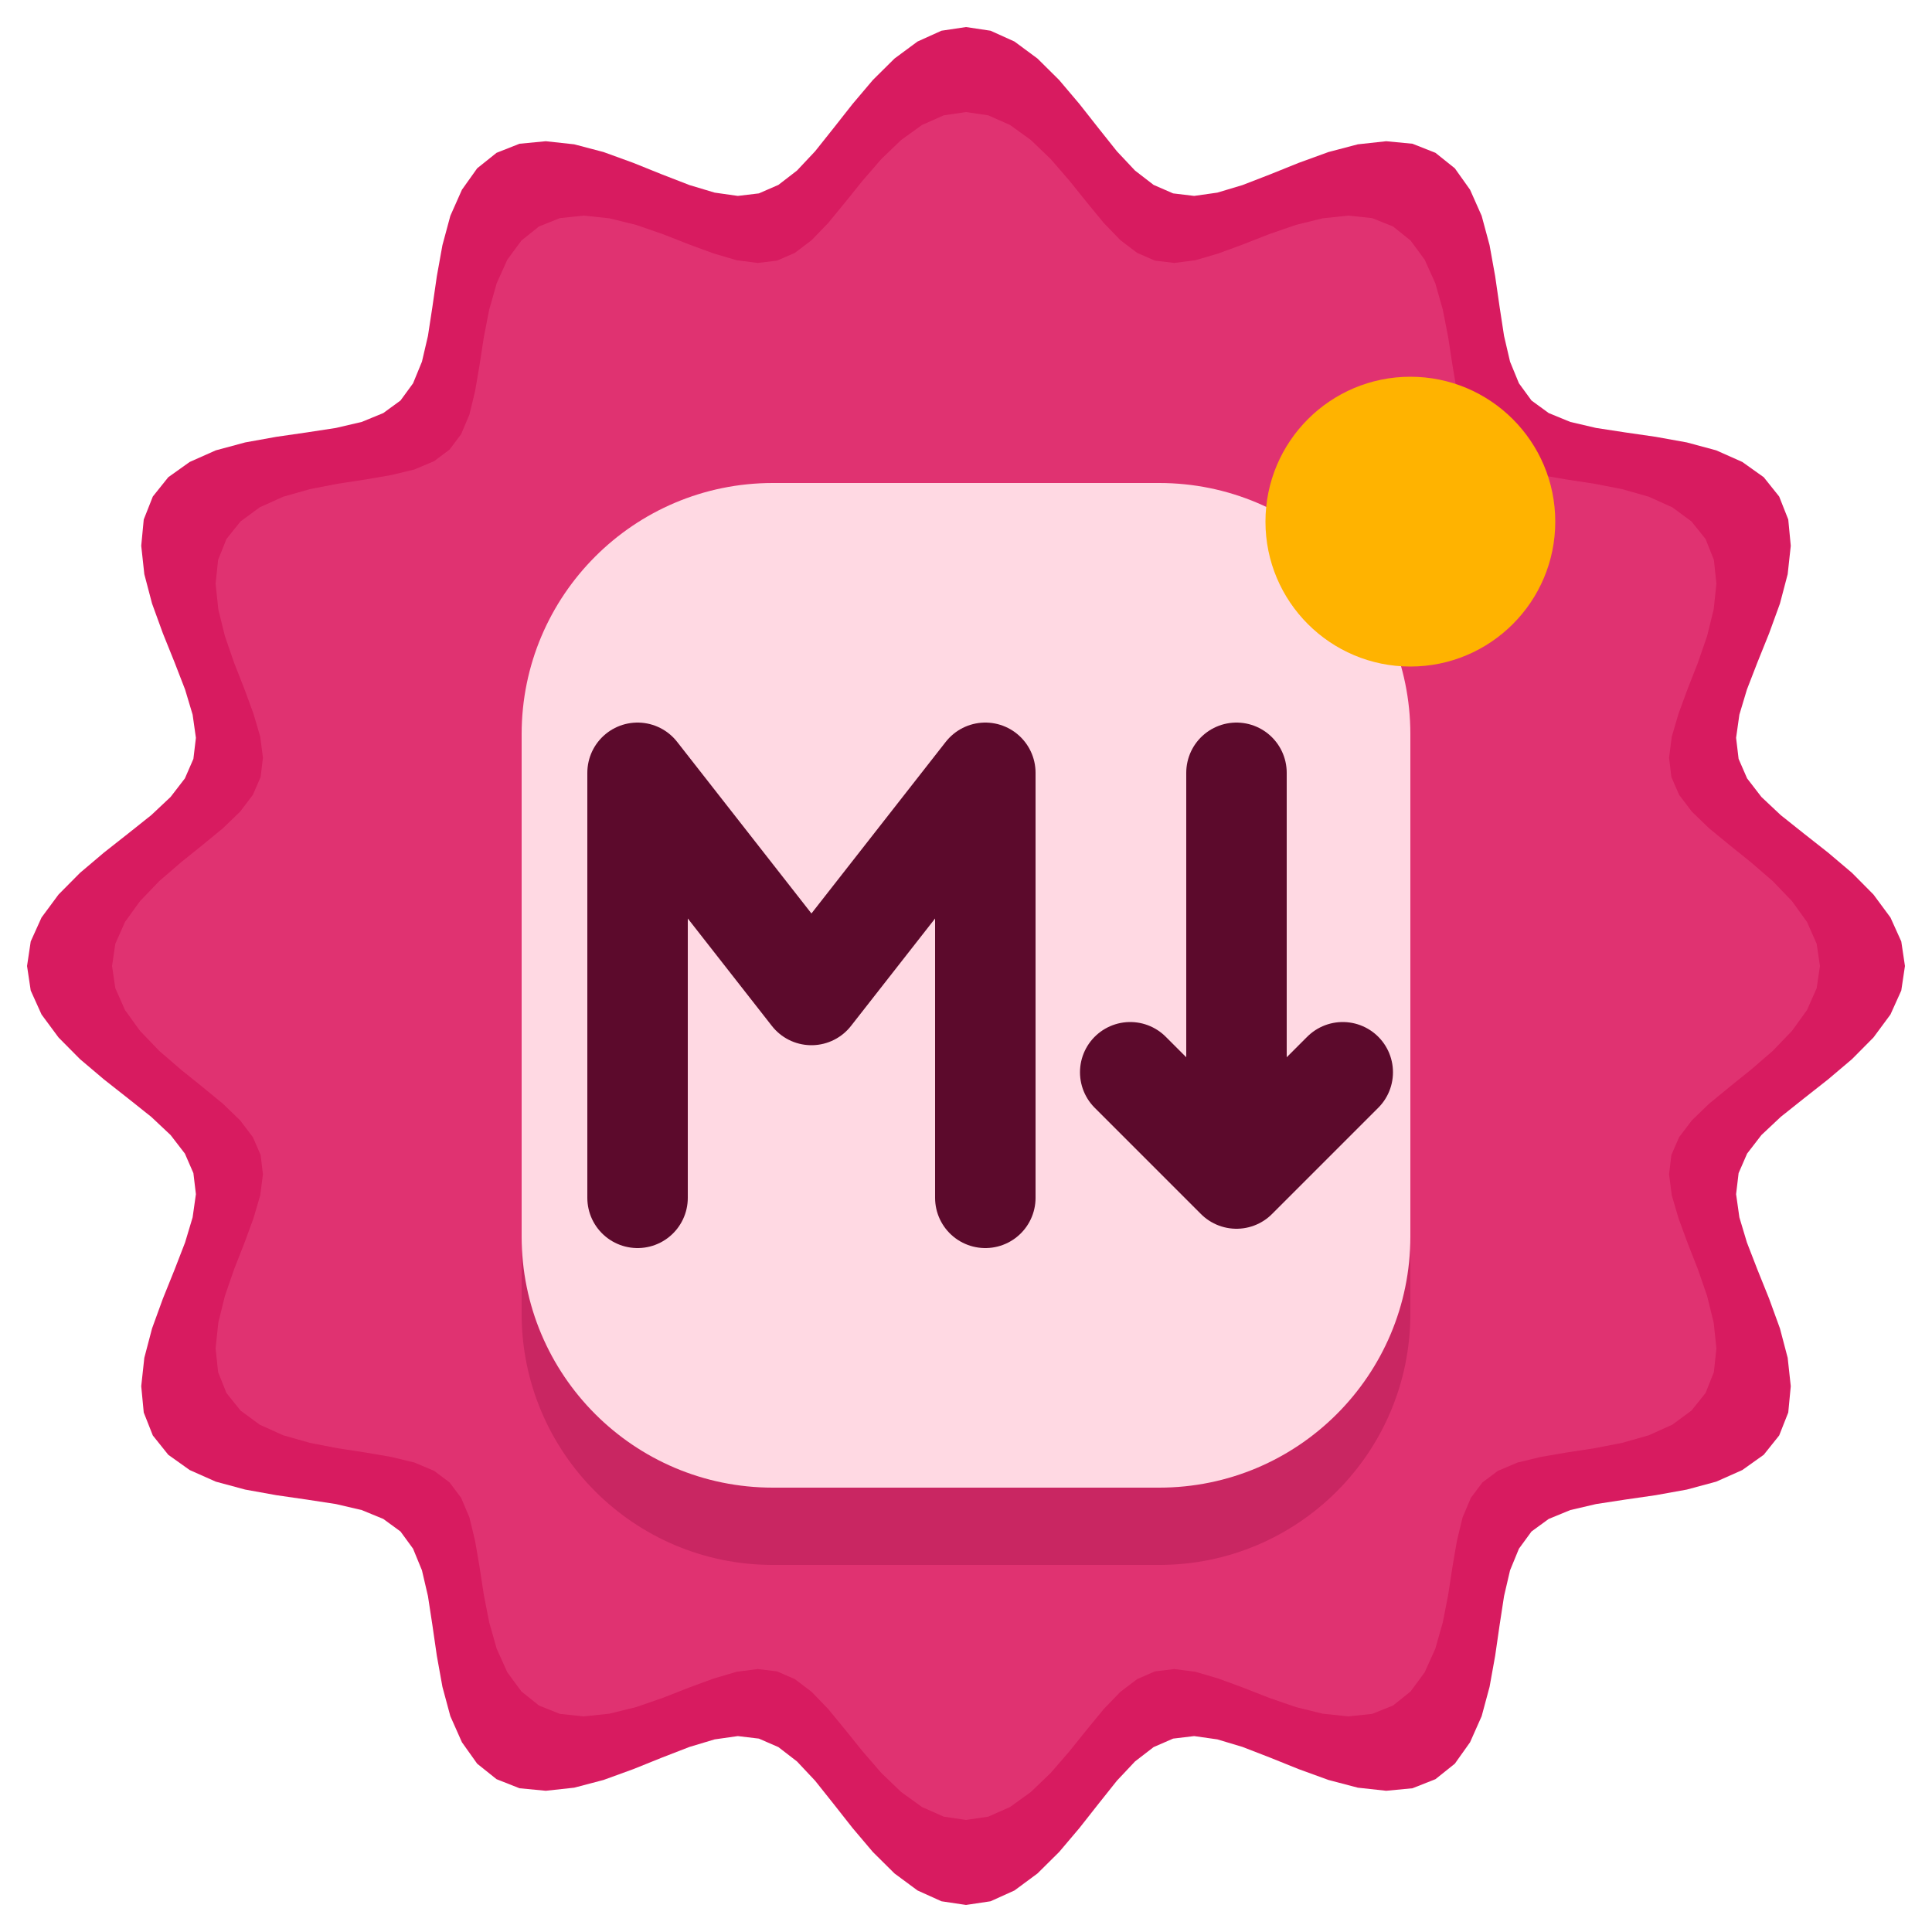
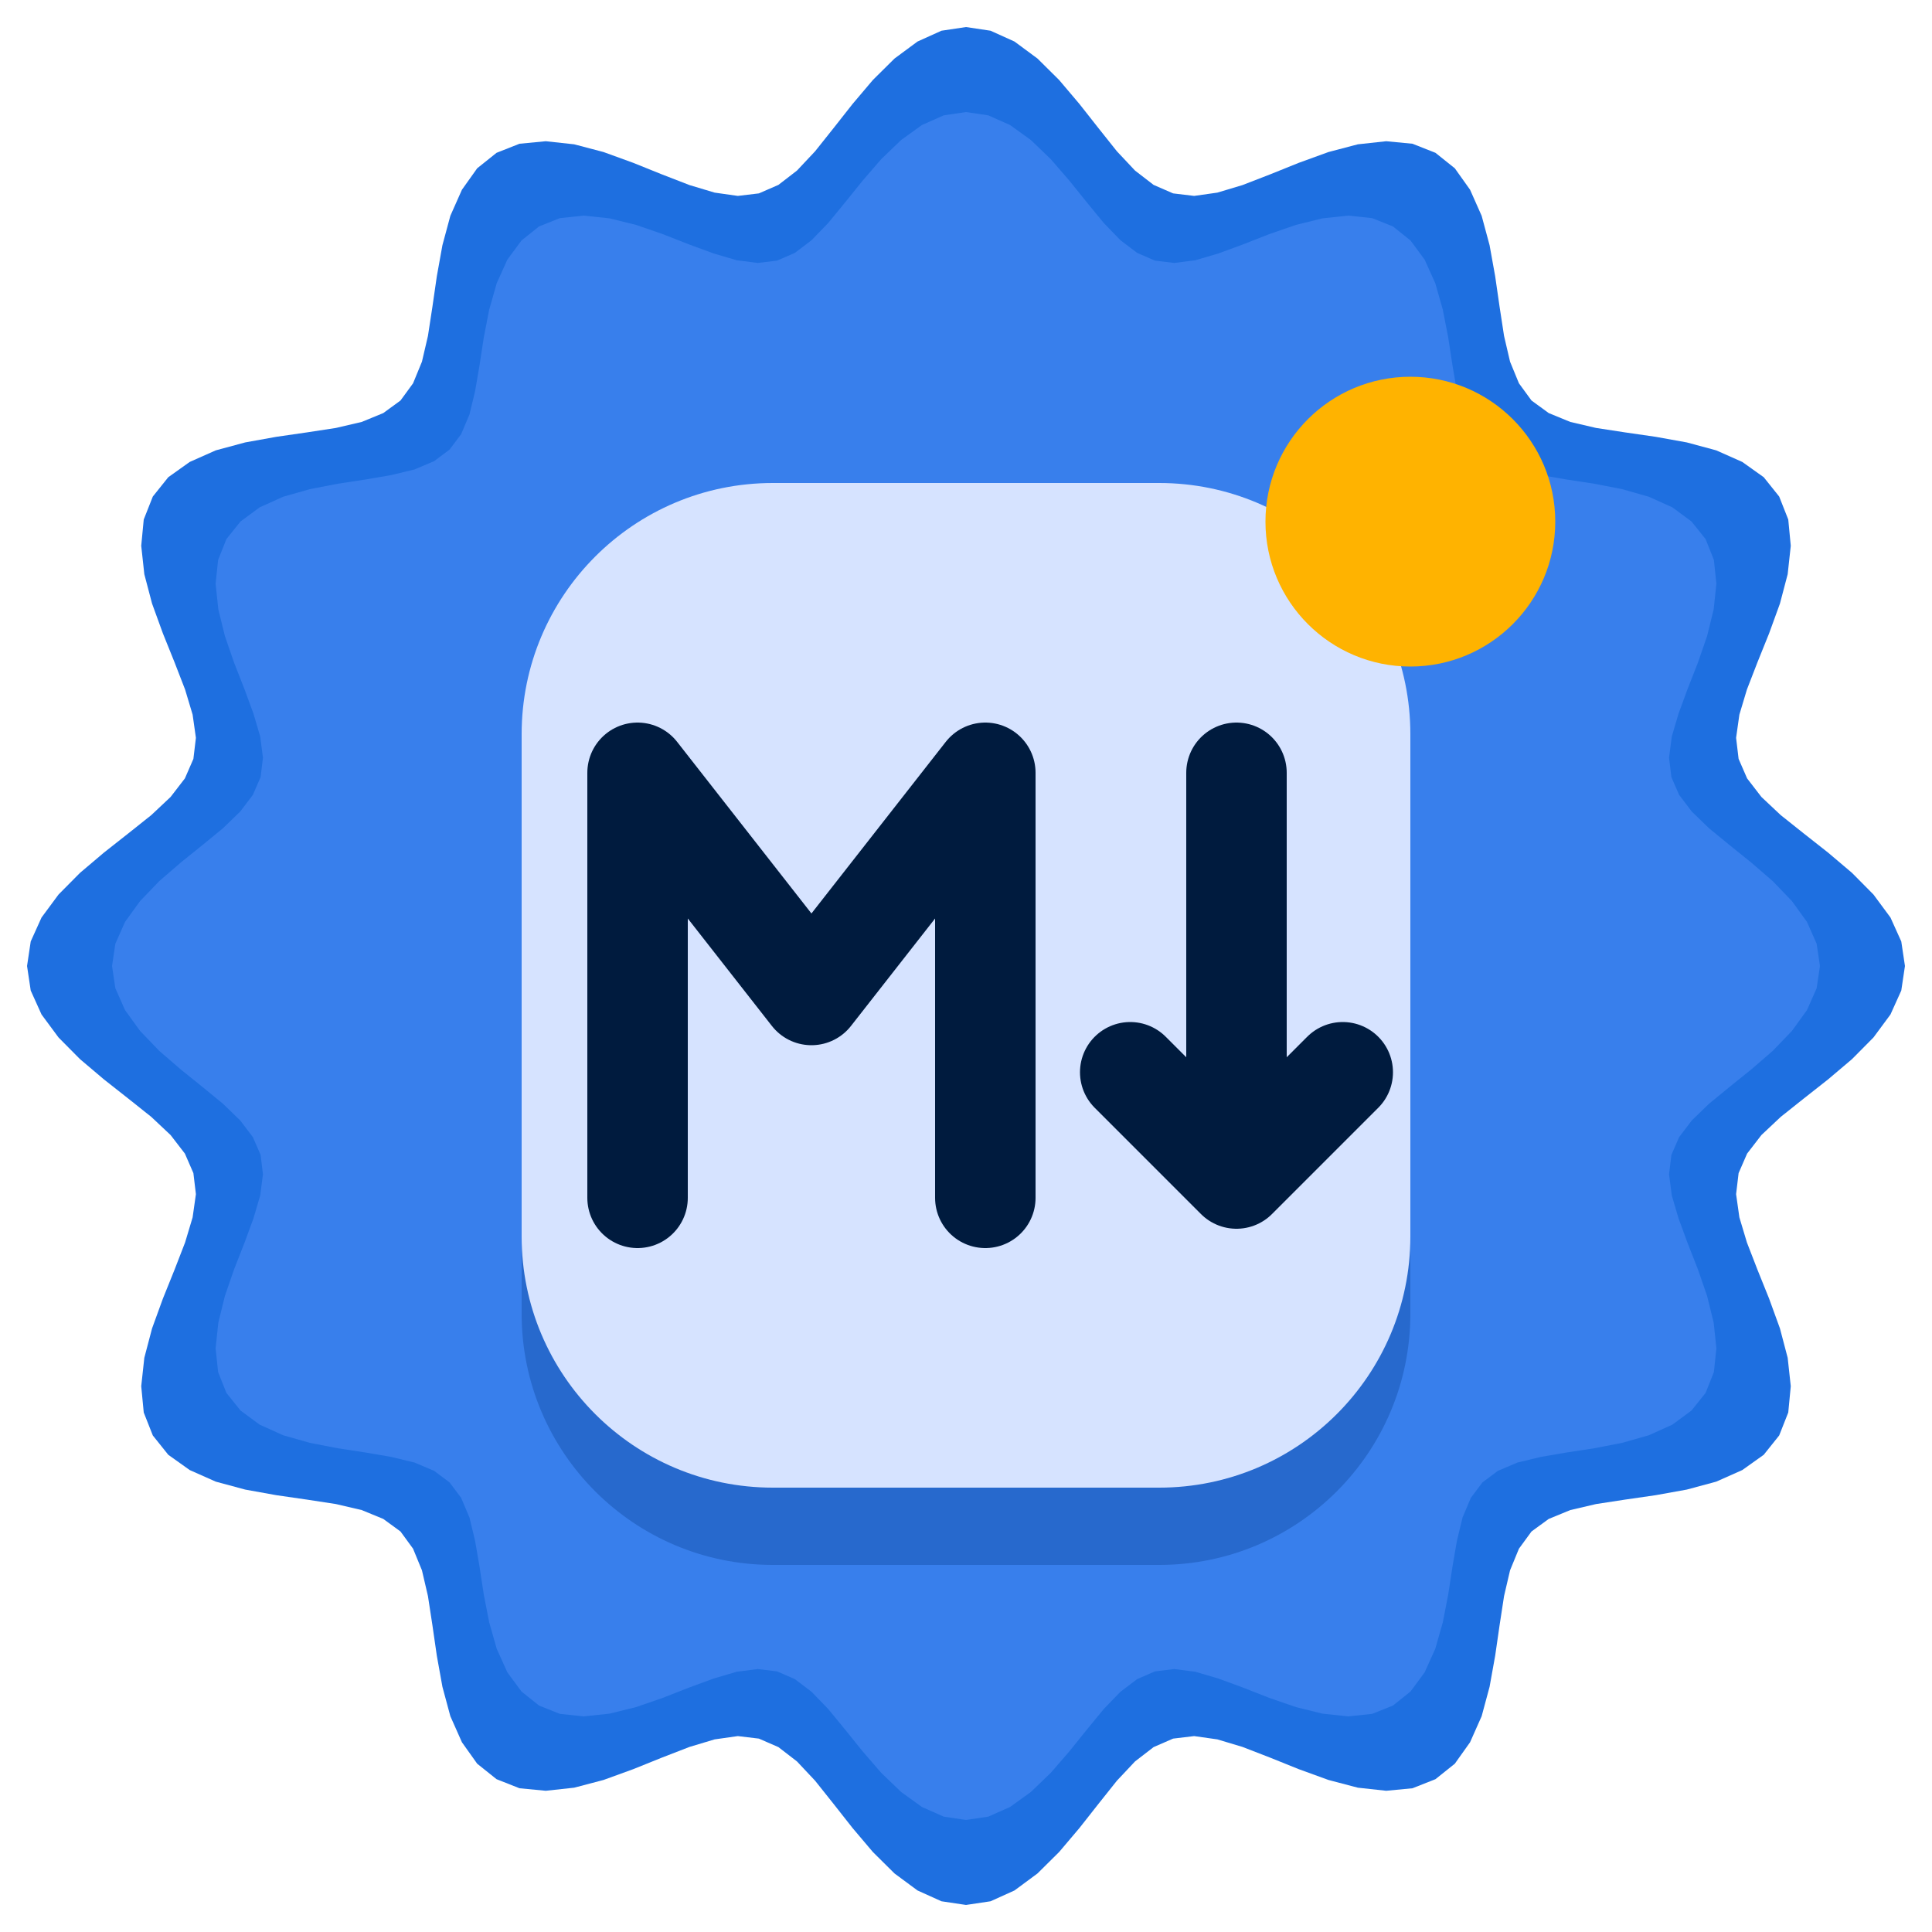
<svg xmlns="http://www.w3.org/2000/svg" viewBox="0 0 100 100" width="100" height="100">
-   <path d="M98.60 50.00L98.41 51.27L97.85 52.51L96.97 53.70L95.86 54.82L94.62 55.87L93.35 56.87L92.17 57.81L91.17 58.75L90.43 59.71L89.99 60.72L89.86 61.81L90.03 63.01L90.42 64.31L90.97 65.73L91.57 67.22L92.13 68.76L92.53 70.28L92.69 71.75L92.56 73.11L92.09 74.30L91.29 75.30L90.18 76.09L88.83 76.69L87.31 77.10L85.70 77.39L84.11 77.62L82.61 77.85L81.28 78.16L80.16 78.62L79.27 79.27L78.62 80.16L78.16 81.28L77.85 82.61L77.62 84.11L77.39 85.70L77.10 87.31L76.69 88.83L76.09 90.18L75.30 91.29L74.30 92.09L73.11 92.56L71.75 92.69L70.28 92.53L68.76 92.13L67.22 91.57L65.73 90.97L64.31 90.42L63.01 90.03L61.81 89.86L60.72 89.99L59.71 90.43L58.75 91.17L57.81 92.17L56.87 93.35L55.87 94.62L54.82 95.86L53.70 96.97L52.51 97.85L51.27 98.41L50.00 98.60L48.73 98.41L47.49 97.85L46.30 96.97L45.18 95.86L44.13 94.62L43.13 93.35L42.19 92.17L41.25 91.17L40.29 90.43L39.28 89.99L38.19 89.86L36.99 90.03L35.69 90.42L34.27 90.97L32.78 91.57L31.24 92.13L29.72 92.53L28.25 92.69L26.89 92.56L25.70 92.09L24.70 91.29L23.91 90.18L23.31 88.83L22.90 87.31L22.61 85.70L22.38 84.11L22.15 82.61L21.84 81.28L21.38 80.16L20.73 79.27L19.84 78.62L18.72 78.16L17.39 77.85L15.89 77.62L14.30 77.39L12.69 77.10L11.17 76.69L9.82 76.09L8.71 75.30L7.91 74.30L7.44 73.11L7.31 71.75L7.47 70.28L7.87 68.76L8.43 67.22L9.03 65.73L9.58 64.31L9.97 63.01L10.14 61.81L10.01 60.72L9.57 59.71L8.83 58.75L7.83 57.81L6.65 56.87L5.38 55.87L4.14 54.82L3.03 53.70L2.15 52.51L1.59 51.27L1.40 50.00L1.59 48.73L2.15 47.49L3.03 46.30L4.14 45.18L5.38 44.13L6.65 43.13L7.83 42.19L8.83 41.25L9.57 40.29L10.01 39.28L10.14 38.19L9.97 36.99L9.58 35.69L9.03 34.27L8.43 32.78L7.87 31.24L7.47 29.72L7.31 28.25L7.44 26.89L7.91 25.70L8.71 24.70L9.82 23.91L11.17 23.31L12.69 22.90L14.30 22.61L15.89 22.38L17.39 22.15L18.72 21.84L19.84 21.38L20.73 20.73L21.38 19.84L21.84 18.72L22.15 17.39L22.38 15.89L22.61 14.30L22.90 12.69L23.31 11.17L23.91 9.82L24.70 8.71L25.70 7.91L26.89 7.44L28.25 7.31L29.72 7.47L31.24 7.87L32.78 8.43L34.27 9.03L35.69 9.58L36.99 9.97L38.19 10.14L39.28 10.01L40.29 9.57L41.25 8.83L42.19 7.83L43.13 6.65L44.13 5.38L45.18 4.14L46.30 3.03L47.49 2.15L48.73 1.59L50.00 1.40L51.27 1.59L52.51 2.15L53.70 3.03L54.82 4.14L55.87 5.38L56.87 6.65L57.81 7.83L58.75 8.83L59.71 9.57L60.72 10.01L61.81 10.14L63.01 9.97L64.31 9.58L65.73 9.03L67.22 8.43L68.76 7.87L70.28 7.47L71.75 7.31L73.11 7.44L74.30 7.91L75.30 8.71L76.09 9.82L76.69 11.17L77.10 12.69L77.39 14.30L77.62 15.89L77.85 17.39L78.16 18.72L78.62 19.84L79.27 20.73L80.16 21.38L81.28 21.84L82.61 22.15L84.11 22.38L85.70 22.61L87.31 22.90L88.83 23.31L90.18 23.91L91.29 24.70L92.09 25.70L92.56 26.89L92.69 28.25L92.53 29.72L92.13 31.24L91.57 32.78L90.97 34.27L90.42 35.69L90.03 36.99L89.86 38.19L89.99 39.28L90.43 40.29L91.17 41.25L92.17 42.19L93.35 43.13L94.62 44.13L95.86 45.18L96.97 46.30L97.85 47.49L98.41 48.73L98.60 50.00Z" fill="#D81B60" />
-   <path d="M94.20 50.00L94.03 51.15L93.53 52.28L92.75 53.36L91.76 54.39L90.65 55.35L89.52 56.26L88.46 57.13L87.57 57.99L86.91 58.86L86.51 59.78L86.39 60.78L86.53 61.87L86.88 63.06L87.35 64.34L87.88 65.69L88.36 67.08L88.70 68.46L88.84 69.79L88.71 71.02L88.28 72.10L87.55 73.01L86.56 73.74L85.34 74.29L83.97 74.68L82.53 74.96L81.09 75.18L79.75 75.41L78.55 75.70L77.53 76.13L76.73 76.73L76.13 77.53L75.70 78.55L75.41 79.75L75.18 81.09L74.96 82.53L74.68 83.97L74.29 85.34L73.74 86.56L73.01 87.55L72.10 88.28L71.02 88.71L69.79 88.84L68.46 88.70L67.08 88.36L65.69 87.88L64.34 87.35L63.06 86.88L61.87 86.53L60.78 86.39L59.78 86.51L58.86 86.91L57.99 87.57L57.13 88.46L56.26 89.52L55.35 90.65L54.39 91.76L53.36 92.75L52.28 93.53L51.15 94.03L50.00 94.20L48.85 94.03L47.72 93.53L46.64 92.75L45.61 91.76L44.65 90.65L43.74 89.52L42.87 88.46L42.01 87.57L41.14 86.91L40.22 86.51L39.22 86.39L38.13 86.53L36.94 86.88L35.66 87.35L34.31 87.88L32.92 88.36L31.54 88.70L30.21 88.84L28.98 88.71L27.90 88.28L26.99 87.55L26.26 86.56L25.71 85.34L25.32 83.97L25.04 82.53L24.82 81.09L24.59 79.75L24.30 78.55L23.87 77.53L23.27 76.73L22.47 76.13L21.45 75.70L20.25 75.41L18.91 75.18L17.47 74.96L16.03 74.68L14.66 74.29L13.44 73.74L12.45 73.01L11.72 72.10L11.29 71.02L11.16 69.79L11.30 68.46L11.64 67.08L12.12 65.69L12.65 64.34L13.12 63.06L13.47 61.87L13.61 60.78L13.49 59.78L13.09 58.86L12.43 57.99L11.54 57.13L10.48 56.26L9.35 55.35L8.24 54.39L7.25 53.36L6.47 52.28L5.97 51.15L5.80 50.00L5.97 48.85L6.47 47.72L7.25 46.64L8.24 45.61L9.35 44.65L10.48 43.74L11.54 42.87L12.43 42.01L13.09 41.14L13.49 40.22L13.61 39.22L13.47 38.13L13.12 36.94L12.65 35.66L12.12 34.31L11.64 32.92L11.30 31.54L11.16 30.21L11.29 28.98L11.72 27.90L12.45 26.99L13.44 26.26L14.66 25.71L16.03 25.32L17.47 25.04L18.91 24.82L20.25 24.59L21.45 24.30L22.47 23.87L23.27 23.27L23.87 22.47L24.30 21.45L24.59 20.25L24.82 18.91L25.04 17.47L25.32 16.03L25.71 14.66L26.26 13.44L26.99 12.45L27.90 11.72L28.98 11.29L30.21 11.16L31.54 11.30L32.92 11.64L34.31 12.12L35.66 12.65L36.94 13.12L38.13 13.47L39.22 13.61L40.22 13.49L41.14 13.09L42.01 12.43L42.87 11.54L43.74 10.48L44.65 9.35L45.61 8.24L46.64 7.25L47.72 6.47L48.85 5.97L50.00 5.80L51.15 5.97L52.28 6.47L53.36 7.25L54.39 8.24L55.35 9.35L56.26 10.48L57.13 11.54L57.99 12.43L58.86 13.09L59.78 13.49L60.78 13.61L61.87 13.47L63.06 13.12L64.34 12.65L65.69 12.12L67.08 11.64L68.46 11.30L69.79 11.16L71.02 11.29L72.10 11.72L73.01 12.45L73.74 13.44L74.29 14.66L74.68 16.03L74.96 17.47L75.18 18.91L75.41 20.25L75.70 21.45L76.13 22.47L76.73 23.27L77.53 23.87L78.55 24.30L79.75 24.59L81.09 24.82L82.53 25.04L83.97 25.32L85.34 25.71L86.56 26.26L87.55 26.99L88.28 27.90L88.71 28.98L88.84 30.21L88.70 31.54L88.36 32.92L87.88 34.31L87.35 35.66L86.88 36.94L86.53 38.13L86.39 39.22L86.51 40.22L86.91 41.14L87.57 42.01L88.46 42.87L89.52 43.74L90.65 44.65L91.76 45.61L92.75 46.64L93.53 47.72L94.03 48.85L94.20 50.00Z" fill="#E8457F" opacity=".55" />
-   <rect x="27" y="29" width="46" height="52" rx="13" fill="#9E0F45" opacity=".35" />
-   <rect x="27" y="25" width="46" height="52" rx="13" fill="#FFD9E3" />
-   <path d="M33 62V40l9 11.5L51 40v22M64 40v21M58.5 55.5 64 61l5.5-5.5" fill="none" stroke="#5C0A2C" stroke-width="5.2" stroke-linecap="round" stroke-linejoin="round" />
+   <path d="M98.60 50.00L98.41 51.27L97.85 52.51L96.97 53.70L95.86 54.82L94.62 55.87L93.35 56.87L92.17 57.81L91.17 58.75L90.43 59.71L89.99 60.72L89.86 61.81L90.03 63.01L90.42 64.31L90.97 65.73L91.57 67.22L92.13 68.76L92.53 70.28L92.69 71.75L92.56 73.11L92.09 74.30L91.29 75.30L90.18 76.09L88.83 76.69L87.31 77.10L85.70 77.39L84.11 77.62L82.61 77.85L81.28 78.16L80.16 78.62L79.27 79.27L78.62 80.16L78.16 81.28L77.85 82.61L77.62 84.11L77.39 85.70L77.10 87.31L76.69 88.83L76.09 90.18L75.30 91.29L74.30 92.09L73.11 92.56L71.75 92.69L70.28 92.53L68.76 92.13L67.22 91.57L65.73 90.97L64.31 90.42L63.01 90.03L61.81 89.86L60.72 89.99L59.71 90.43L58.75 91.17L57.81 92.17L56.87 93.35L55.87 94.62L54.82 95.86L53.70 96.97L52.51 97.85L51.27 98.41L50.00 98.60L48.73 98.41L47.49 97.85L46.30 96.97L45.18 95.86L44.13 94.62L43.13 93.35L42.19 92.17L41.25 91.17L40.29 90.43L39.28 89.99L38.19 89.86L36.99 90.03L35.69 90.42L34.27 90.97L32.78 91.57L31.24 92.13L29.72 92.53L28.25 92.69L26.89 92.56L25.70 92.09L24.70 91.29L23.91 90.18L23.31 88.83L22.90 87.31L22.61 85.70L22.38 84.11L22.15 82.61L21.84 81.28L21.38 80.16L20.73 79.27L19.84 78.62L18.72 78.16L17.39 77.85L15.89 77.62L14.30 77.39L12.69 77.10L11.17 76.69L9.82 76.09L8.71 75.30L7.91 74.30L7.44 73.11L7.31 71.75L7.47 70.28L7.87 68.76L8.43 67.22L9.03 65.73L9.58 64.31L9.97 63.01L10.14 61.81L10.01 60.72L9.57 59.71L8.83 58.75L7.83 57.81L6.65 56.87L5.38 55.87L4.14 54.82L3.03 53.70L2.15 52.51L1.59 51.27L1.40 50.00L1.59 48.73L2.15 47.49L3.03 46.30L4.14 45.18L5.38 44.13L6.65 43.13L7.83 42.19L8.83 41.25L9.57 40.29L10.01 39.28L10.14 38.19L9.97 36.99L9.58 35.69L9.03 34.27L8.43 32.78L7.87 31.24L7.47 29.72L7.31 28.25L7.44 26.89L7.91 25.70L8.71 24.70L9.82 23.91L11.17 23.31L12.69 22.90L14.30 22.61L15.89 22.38L17.39 22.15L18.72 21.84L19.84 21.38L20.73 20.73L21.38 19.84L21.84 18.72L22.15 17.39L22.38 15.89L22.61 14.30L22.90 12.69L23.31 11.17L23.91 9.82L24.70 8.71L25.70 7.91L26.89 7.44L28.25 7.31L29.72 7.47L31.24 7.87L32.78 8.43L34.27 9.03L35.69 9.58L36.99 9.97L38.19 10.14L39.28 10.01L40.29 9.57L41.25 8.83L42.19 7.83L43.13 6.65L44.13 5.38L45.18 4.14L46.30 3.03L47.49 2.15L48.73 1.59L50.00 1.40L51.27 1.59L52.51 2.15L53.70 3.03L54.82 4.14L55.87 5.38L56.87 6.65L57.81 7.83L58.75 8.83L59.71 9.57L60.72 10.01L61.81 10.14L63.01 9.97L64.31 9.58L65.73 9.03L67.22 8.43L68.76 7.87L70.28 7.47L71.75 7.31L73.11 7.44L74.30 7.91L75.30 8.71L76.09 9.82L76.69 11.17L77.10 12.69L77.39 14.30L77.62 15.89L77.85 17.39L78.16 18.72L78.62 19.84L79.27 20.73L80.16 21.38L81.28 21.84L82.61 22.15L84.11 22.38L85.70 22.61L87.31 22.90L88.83 23.31L90.18 23.91L91.29 24.70L92.09 25.70L92.56 26.89L92.69 28.25L92.53 29.72L92.13 31.24L91.57 32.78L90.97 34.27L90.42 35.69L90.03 36.99L89.86 38.19L89.99 39.28L90.43 40.29L91.17 41.25L92.17 42.19L93.35 43.13L94.62 44.13L95.86 45.18L96.97 46.30L97.85 47.49L98.41 48.73L98.60 50.00Z" fill="#1E6FE0" />
+   <path d="M94.20 50.00L94.03 51.15L93.53 52.28L92.75 53.36L91.76 54.39L90.65 55.35L89.52 56.26L88.46 57.13L87.57 57.99L86.91 58.86L86.51 59.78L86.39 60.78L86.53 61.87L86.88 63.06L87.35 64.34L87.88 65.69L88.36 67.08L88.70 68.46L88.84 69.79L88.71 71.02L88.28 72.10L87.55 73.01L86.56 73.74L85.34 74.29L83.97 74.68L82.53 74.96L81.09 75.18L79.75 75.41L78.55 75.70L77.53 76.13L76.73 76.73L76.13 77.53L75.70 78.55L75.41 79.75L75.18 81.09L74.96 82.53L74.68 83.97L74.29 85.34L73.74 86.56L73.01 87.55L72.10 88.28L71.02 88.71L69.79 88.84L68.46 88.70L67.08 88.36L65.69 87.88L64.34 87.35L63.06 86.88L61.87 86.53L60.78 86.39L59.78 86.51L58.86 86.91L57.99 87.57L57.13 88.46L56.26 89.52L55.35 90.65L54.39 91.76L53.36 92.75L52.28 93.53L51.15 94.03L50.00 94.20L48.85 94.03L47.72 93.53L46.64 92.75L45.61 91.76L44.65 90.65L43.74 89.52L42.87 88.46L42.01 87.57L41.14 86.91L40.22 86.51L39.22 86.39L38.13 86.53L36.94 86.88L35.66 87.35L34.31 87.88L32.92 88.36L31.54 88.70L30.21 88.84L28.98 88.71L27.90 88.28L26.99 87.55L26.26 86.56L25.71 85.34L25.32 83.97L25.04 82.53L24.82 81.09L24.59 79.75L24.30 78.55L23.87 77.53L23.27 76.73L22.47 76.13L21.45 75.70L20.25 75.41L18.91 75.18L17.47 74.96L16.03 74.68L14.66 74.29L13.44 73.74L12.45 73.01L11.72 72.10L11.29 71.02L11.16 69.79L11.30 68.46L11.64 67.08L12.12 65.69L12.65 64.34L13.12 63.06L13.47 61.87L13.61 60.78L13.49 59.78L13.09 58.86L12.43 57.99L11.54 57.13L10.48 56.26L9.35 55.35L8.24 54.39L7.25 53.36L6.47 52.28L5.97 51.15L5.80 50.00L5.97 48.85L6.47 47.72L7.25 46.64L8.24 45.61L9.35 44.65L10.48 43.74L11.54 42.87L12.43 42.01L13.09 41.14L13.49 40.22L13.61 39.22L13.47 38.13L13.12 36.94L12.65 35.66L12.12 34.31L11.64 32.92L11.30 31.54L11.16 30.21L11.29 28.98L11.72 27.90L12.45 26.99L13.44 26.26L14.66 25.71L16.03 25.32L17.47 25.04L18.91 24.82L20.25 24.59L21.45 24.30L22.47 23.87L23.27 23.27L23.87 22.47L24.30 21.45L24.59 20.25L24.82 18.91L25.04 17.47L25.32 16.03L25.71 14.66L26.26 13.44L26.99 12.45L27.90 11.72L28.98 11.29L30.21 11.16L31.54 11.30L32.92 11.64L34.31 12.12L35.66 12.65L36.94 13.12L38.13 13.47L39.22 13.61L40.22 13.49L41.14 13.09L42.01 12.43L42.87 11.54L43.74 10.48L44.65 9.35L45.61 8.24L46.64 7.25L47.72 6.47L48.85 5.97L50.00 5.80L51.15 5.97L52.28 6.47L53.36 7.25L54.39 8.24L55.35 9.35L56.26 10.48L57.13 11.54L57.99 12.43L58.86 13.09L59.78 13.49L60.78 13.61L61.87 13.47L63.06 13.12L64.34 12.65L65.69 12.12L67.08 11.64L68.46 11.30L69.79 11.16L71.02 11.29L72.10 11.72L73.01 12.45L73.74 13.44L74.29 14.66L74.68 16.03L74.96 17.47L75.18 18.91L75.41 20.25L75.70 21.45L76.13 22.47L76.73 23.27L77.53 23.87L78.55 24.30L79.75 24.59L81.09 24.82L82.53 25.04L83.97 25.32L85.34 25.71L86.56 26.26L87.55 26.99L88.28 27.90L88.71 28.98L88.84 30.21L88.70 31.54L88.36 32.92L87.88 34.31L87.35 35.66L86.88 36.94L86.53 38.13L86.39 39.22L86.51 40.22L86.91 41.14L87.57 42.01L88.46 42.87L89.52 43.74L90.65 44.65L91.76 45.61L92.75 46.64L93.53 47.72L94.03 48.85L94.20 50.00Z" fill="#4C8DF6" opacity=".55" />
+   <rect x="27" y="29" width="46" height="52" rx="13" fill="#0A3F91" opacity=".35" />
+   <rect x="27" y="25" width="46" height="52" rx="13" fill="#D6E3FF" />
+   <path d="M33 62V40l9 11.5L51 40v22M64 40v21M58.5 55.5 64 61l5.5-5.5" fill="none" stroke="#001B3E" stroke-width="5.2" stroke-linecap="round" stroke-linejoin="round" />
  <circle cx="73" cy="27" r="7.5" fill="#FFB300" />
</svg>
